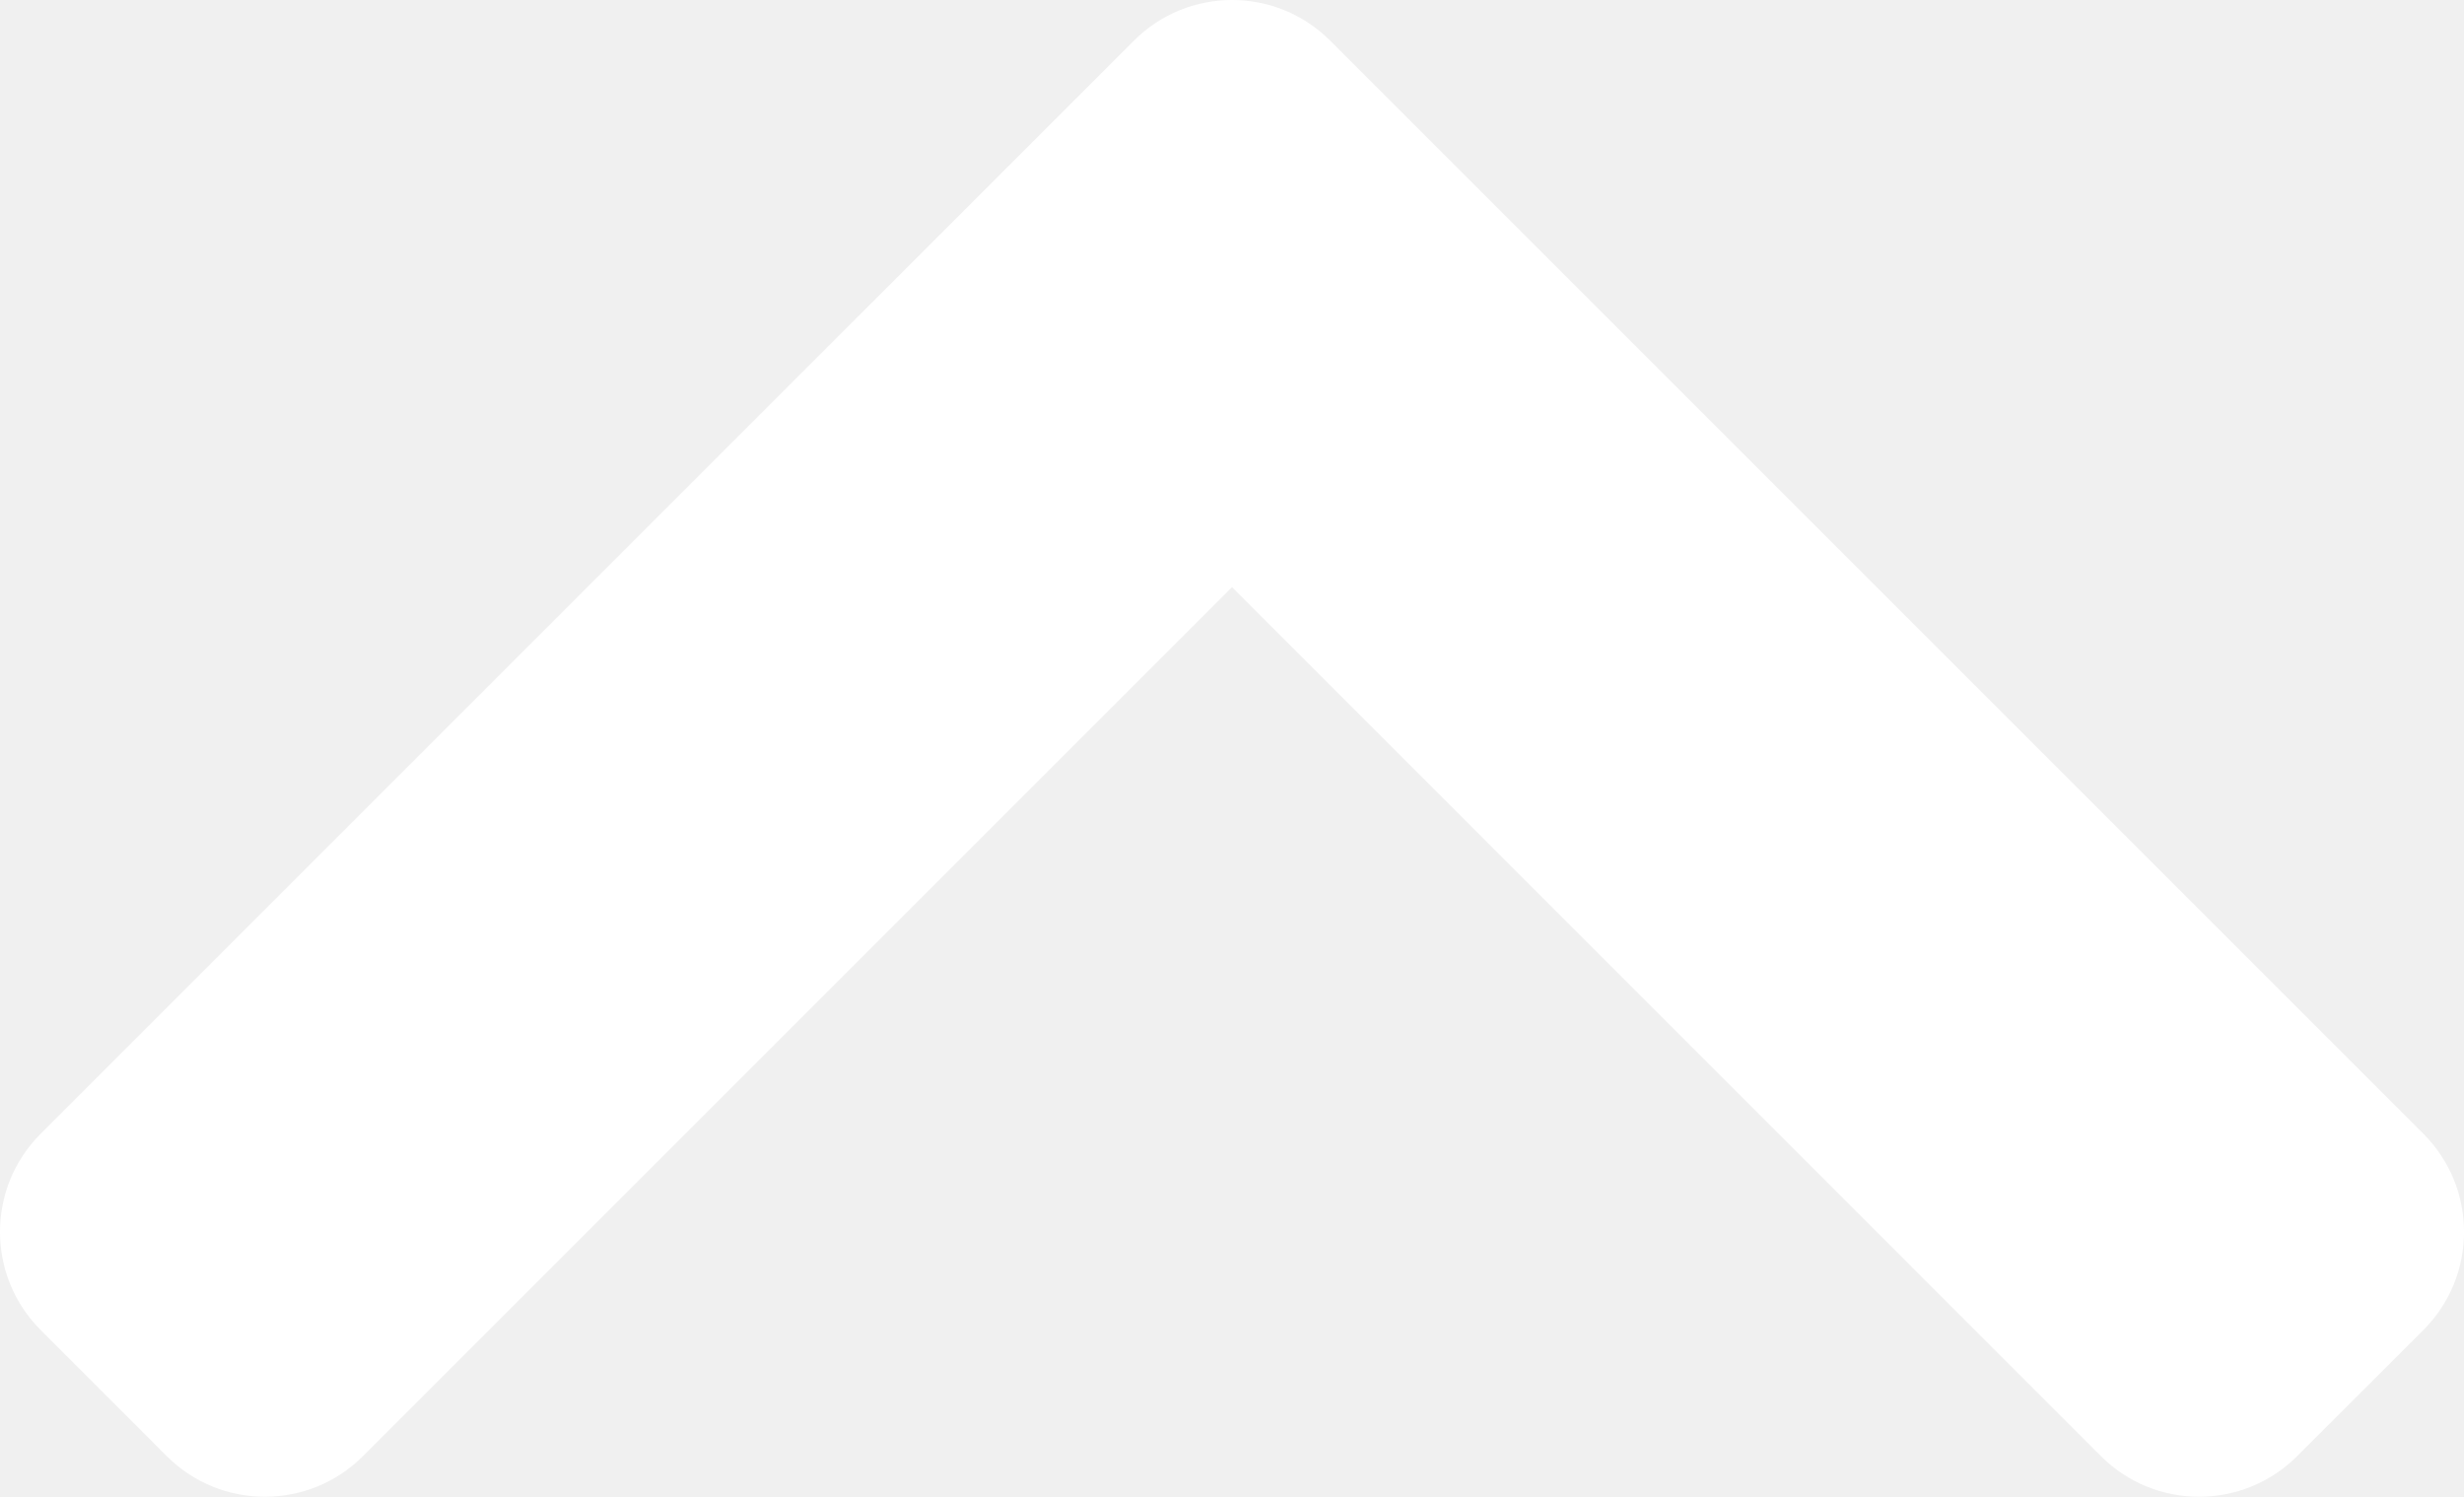
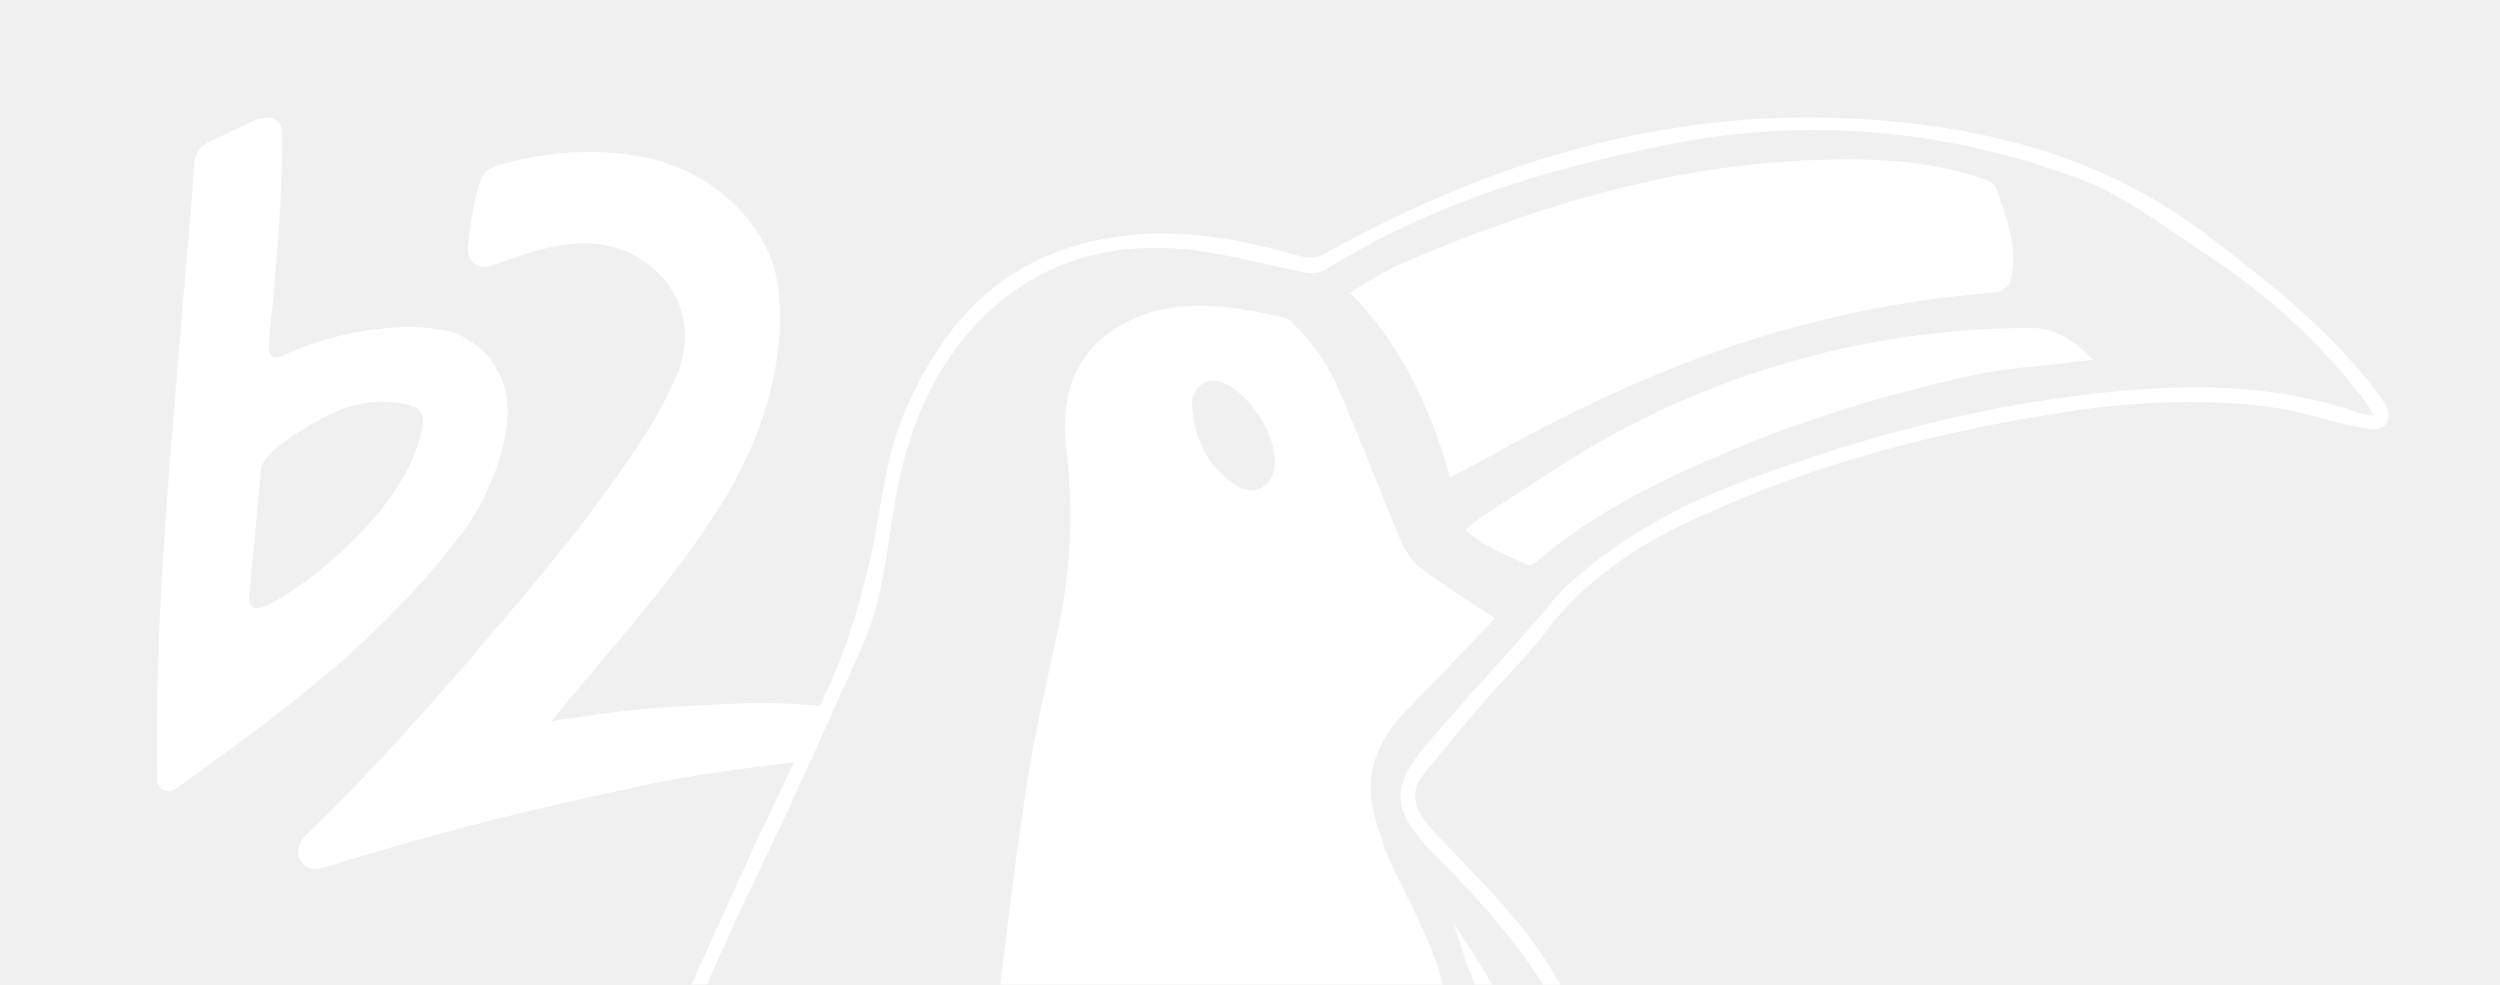
- <svg xmlns="http://www.w3.org/2000/svg" id="Layer_1" data-name="Layer 1" viewBox="0 0 559.43 339.85">
+ <svg xmlns="http://www.w3.org/2000/svg" id="Layer_1" data-name="Layer 1" viewBox="0 0 802.01 315.83">
  <defs>
    <style>.cls-1{fill:#fff;}</style>
  </defs>
-   <path class="cls-1" d="M550.21,257.44,330.63,37.86h0L302,9.23a31.49,31.49,0,0,0-44.55,0L9.23,257.44a31.49,31.49,0,0,0,0,44.55l28.63,28.64a31.51,31.51,0,0,0,44.55,0L279.72,133.32,477,330.63a31.49,31.49,0,0,0,44.54,0L550.21,302A31.51,31.51,0,0,0,550.21,257.44Z" />
+   <path class="cls-1" d="M466.21,296l2.67,8.2c.22.62.4,1.24.59,1.85a43.08,43.08,0,0,0,1.4,4.15q1.17,2.81,2.29,5.65h5.51c-2.38-4.21-5-8.42-7.72-12.64Z" />
+   <path class="cls-1" d="M762.68,126c-15.12-20.13-34.59-35.16-53.41-49.67C678.29,52.45,641.34,40.28,593,38,537.06,35.4,482.06,49.61,424.83,81.45c-3.29,1.82-5.72,1.32-9.31.29-26-7.46-46.24-8.75-65.62-4.2-27.64,6.46-46.65,24-59.87,55.12-4.26,10.05-6.09,20.72-7.9,31.05-.75,4.31-1.52,8.77-2.44,13.11-3.47,16-7.59,29.31-12.61,40.62-1.32,3-2.67,6-4,9h0a209.58,209.58,0,0,0-27.16-.71c-27.85,1.16-35.68,2-59,5.61,4.65-5.81,9.8-11.9,15.19-18.28,14.18-16.74,30.24-35.74,41.72-55.36,13.46-23,18.6-48.06,15.6-66.87C247.2,77,238.16,66.2,227.33,58.91c-8.2-5.55-18.46-8.87-30.47-9.87a103.23,103.23,0,0,0-33.32,3l-1.1.26a15.6,15.6,0,0,0-5.92,2.29c-1.68,1.22-3.06,3.71-4.65,12.28-.85,4.59-1.5,9.55-1.74,11.76-.39,3.41,1.09,5.16,2,5.88s2.9,1.79,6,.62c18.94-7.2,38.71-12.84,54.16,3.65,6.13,6.55,9.14,16.19,6.35,27.18-3.73,12.11-13.95,27.64-21.52,37.9-2.43,3.29-4.93,6.69-7.28,10.08C181.3,176,127.13,241.06,98.41,267.63c-1.75,1.67-3.37,4.51-2.49,7.37a5.48,5.48,0,0,0,4.84,3.76l.35,0a6.13,6.13,0,0,0,1.9-.25l5.52-1.64c21.84-6.53,49-14.66,99.12-25.15,14-2.93,31.22-5.34,47-7.16h0c-3.38,7.24-6.8,14.44-10.15,21.52-3.8,8-14.24,31.08-22.67,49.72h4.9c6.53-14.42,13.33-29.36,16-34.77,6-12.23,11.76-24.68,17.38-37.09,2-4.41,4-8.79,5.92-13.16.59-1.31,1.19-2.63,1.77-3.93h0c.43-.91.82-1.8,1.23-2.7,2.47-5.52,5-11.07,7.47-16.57,5.3-11.74,7.22-24.43,9.07-36.69.54-3.62,1.11-7.33,1.74-11,4.82-27.49,15.72-48,33.29-62.85,16-13.46,35.93-19.23,59.26-17.1,8.48.77,17,2.71,25.31,4.59,4.36,1,8.87,2,13.31,2.86,2,.36,4.77.32,6.66-.84,30-18.7,65.46-31.56,111.6-40.47,43.82-8.48,87.85-4.63,130.82,11.44,10.85,4.05,20.92,11,30.65,17.64,3.22,2.19,6.54,4.47,9.82,6.62A204.11,204.11,0,0,1,758.22,128a34.77,34.77,0,0,1,2.6,4.08l.53.87s0,.08,0,.16a.14.14,0,0,1-.14.1l-.38,0a14.21,14.21,0,0,1-3.08-.44c-30.79-11-62.23-9.3-88.9-6.13-34.49,4.09-70.28,13.14-109.47,27.72-22.68,8.42-41.25,19.41-56.81,33.6a61.33,61.33,0,0,0-6,6.69c-1,1.25-2,2.52-3.08,3.74q-7.38,8.26-14.75,16.55c-6.17,6.91-12.32,13.79-18.45,20.73-14.85,16.73-14.72,23.72.77,39.34,11.31,11.41,23.81,24.88,34,40.88h5.47c-.26-.47-.54-1-.82-1.44C491.06,299,478.75,286.31,466.87,274c-1.69-1.75-3.36-3.46-5-5.21a53,53,0,0,1-5.13-6c-2.5-3.42-4.58-8.63-.33-14,6.83-8.67,14.18-17.24,20.52-24.58,2.31-2.68,4.74-5.32,7.13-7.87,3.92-4.23,8-8.61,11.51-13.28,10.64-14.07,24.79-25.28,43.24-34.28,35.45-17.25,75.79-29.2,123.39-36.56,23.27-3.6,44.46-4.21,64.82-1.86a125.36,125.36,0,0,1,17.2,3.67c3.64,1,7.39,1.93,11.15,2.7.39.07.82.18,1.26.28,3,.67,7,1.59,8.92-1.18C767.69,132.72,764.55,128.53,762.68,126Z" />
+   <path class="cls-1" d="M448.7,282.18a100.73,100.73,0,0,1-8.16-22.2c-2.64-11.47.9-22,10.8-32.21,6.62-6.82,13.13-13.61,20-20.79q4.11-4.23,8.31-8.64l-6.49-4.23c-6-3.91-11.71-7.62-17.13-11.7-3.69-2.79-6-7.33-7-9.77-2.78-6.66-5.5-13.44-8.13-20-4.11-10.29-8.37-21-13.06-31.19a59.82,59.82,0,0,0-12.58-17.21l-.09-.12a6.1,6.1,0,0,0-3-2.26c-19.13-4.15-36.3-6.82-52.75,2.57-13.58,7.76-19.43,21-17.35,39.25a176.67,176.67,0,0,1-2.33,56.8c-.95,4.61-1.95,9.2-3,13.8-2.69,12.36-5.46,25.13-7.4,37.8-3.13,20.48-5.95,41.89-8.41,63.77H462.87c-2.69-10.69-7.54-20.39-12.63-30.57ZM404.62,156.57a6.47,6.47,0,0,1-3.19.71,10.23,10.23,0,0,1-5.61-2.05c-8.17-5.64-12.69-14-13.43-25v-.12c.08-3.19,1.26-5.7,3.29-7a7.21,7.21,0,0,1,6.77-.31c8.21,3.26,16.87,16.66,16.53,25.56C408.83,152.26,407.23,155.26,404.62,156.57Z" />
+   <path class="cls-1" d="M640.12,59.8c-.23-.63-1.35-1.66-5.37-2.95-12.32-4-24.91-5.42-37.28-5.69-7.64-.16-15.2.13-22.57.56C536.31,54,496.47,64.43,449.52,84.58a80.48,80.48,0,0,0-9.28,5c-1.21.72-2.43,1.45-3.66,2.14-.81.46-1.61,1-2.62,1.72l-.79.54c14.71,14.92,24.92,33.79,32,59.15l3.17-1.63c2.79-1.43,5.19-2.66,7.57-4,35.23-19.81,65.83-33,96.3-41.61A347.29,347.29,0,0,1,640.67,93.8a6.52,6.52,0,0,0,4.23-3.59c2.71-10-.82-19.62-4.22-28.89Z" />
+   <path class="cls-1" d="M487.55,157.85c-4,2.59-8.2,5.27-12.27,8a44.85,44.85,0,0,0-4,3.06L470,169.93c5.06,4.68,11.08,7.3,16.91,9.84,1.24.54,2.48,1.07,3.64,1.61a4.93,4.93,0,0,0,2.33-1.17C511.8,164,534,153.48,555.13,144.58c23.41-9.85,48.48-17.69,76.62-24a199.82,199.82,0,0,1,22.54-3.22c3.25-.34,6.62-.68,9.91-1.1,1.72-.22,3.44-.39,5.66-.62l1.66-.16c-6.54-6.55-12.14-10.29-20-10.26a279.61,279.61,0,0,0-154.08,46.23C494.14,153.62,490.84,155.73,487.55,157.85Z" />
+   <path class="cls-1" d="M149.09,169.87c7.42-9.92,17.8-33.15,12.16-47.38-3.15-7.93-7.8-12.44-15.39-15.71h0a2.74,2.74,0,0,0-.48-.17,55.87,55.87,0,0,0-14.29-1.7,100.32,100.32,0,0,0-40.63,9.31c-2.47,1.19-4.38-.09-4.23-2.82.53-9.72.91-9,1.65-18.18,1.35-17,2.75-32.18,2.65-49.79,0-1.13.06-3.62-2.06-5s-5.73-.34-6.61.08c-2.24,1-4.48,2.1-6.64,3.15-2.64,1.27-5.36,2.58-8,3.79a7.84,7.84,0,0,0-4.9,7.47c-1.17,16.49-2.55,30.81-3.88,47-4,49.08-8.92,99.84-8,150v.27a3.7,3.7,0,0,0,5.87,2.93l.52-.39C88.17,230,121.41,206.86,149.09,169.87ZM84.47,194.71c-3,1.08-4.74-.07-4.47-3.29.47-6,1.06-12,1.65-18,.45-4.42,1.73-18.86,2.13-23.34a3.4,3.4,0,0,1,.48-1.47c4.11-6.69,20.08-15.6,27.34-18,9.11-3,20-1.49,22.25.52,2,1.79,2.16,2.94,1.52,6.77C129.21,166.67,92.35,192,84.47,194.71Z" />
</svg>
